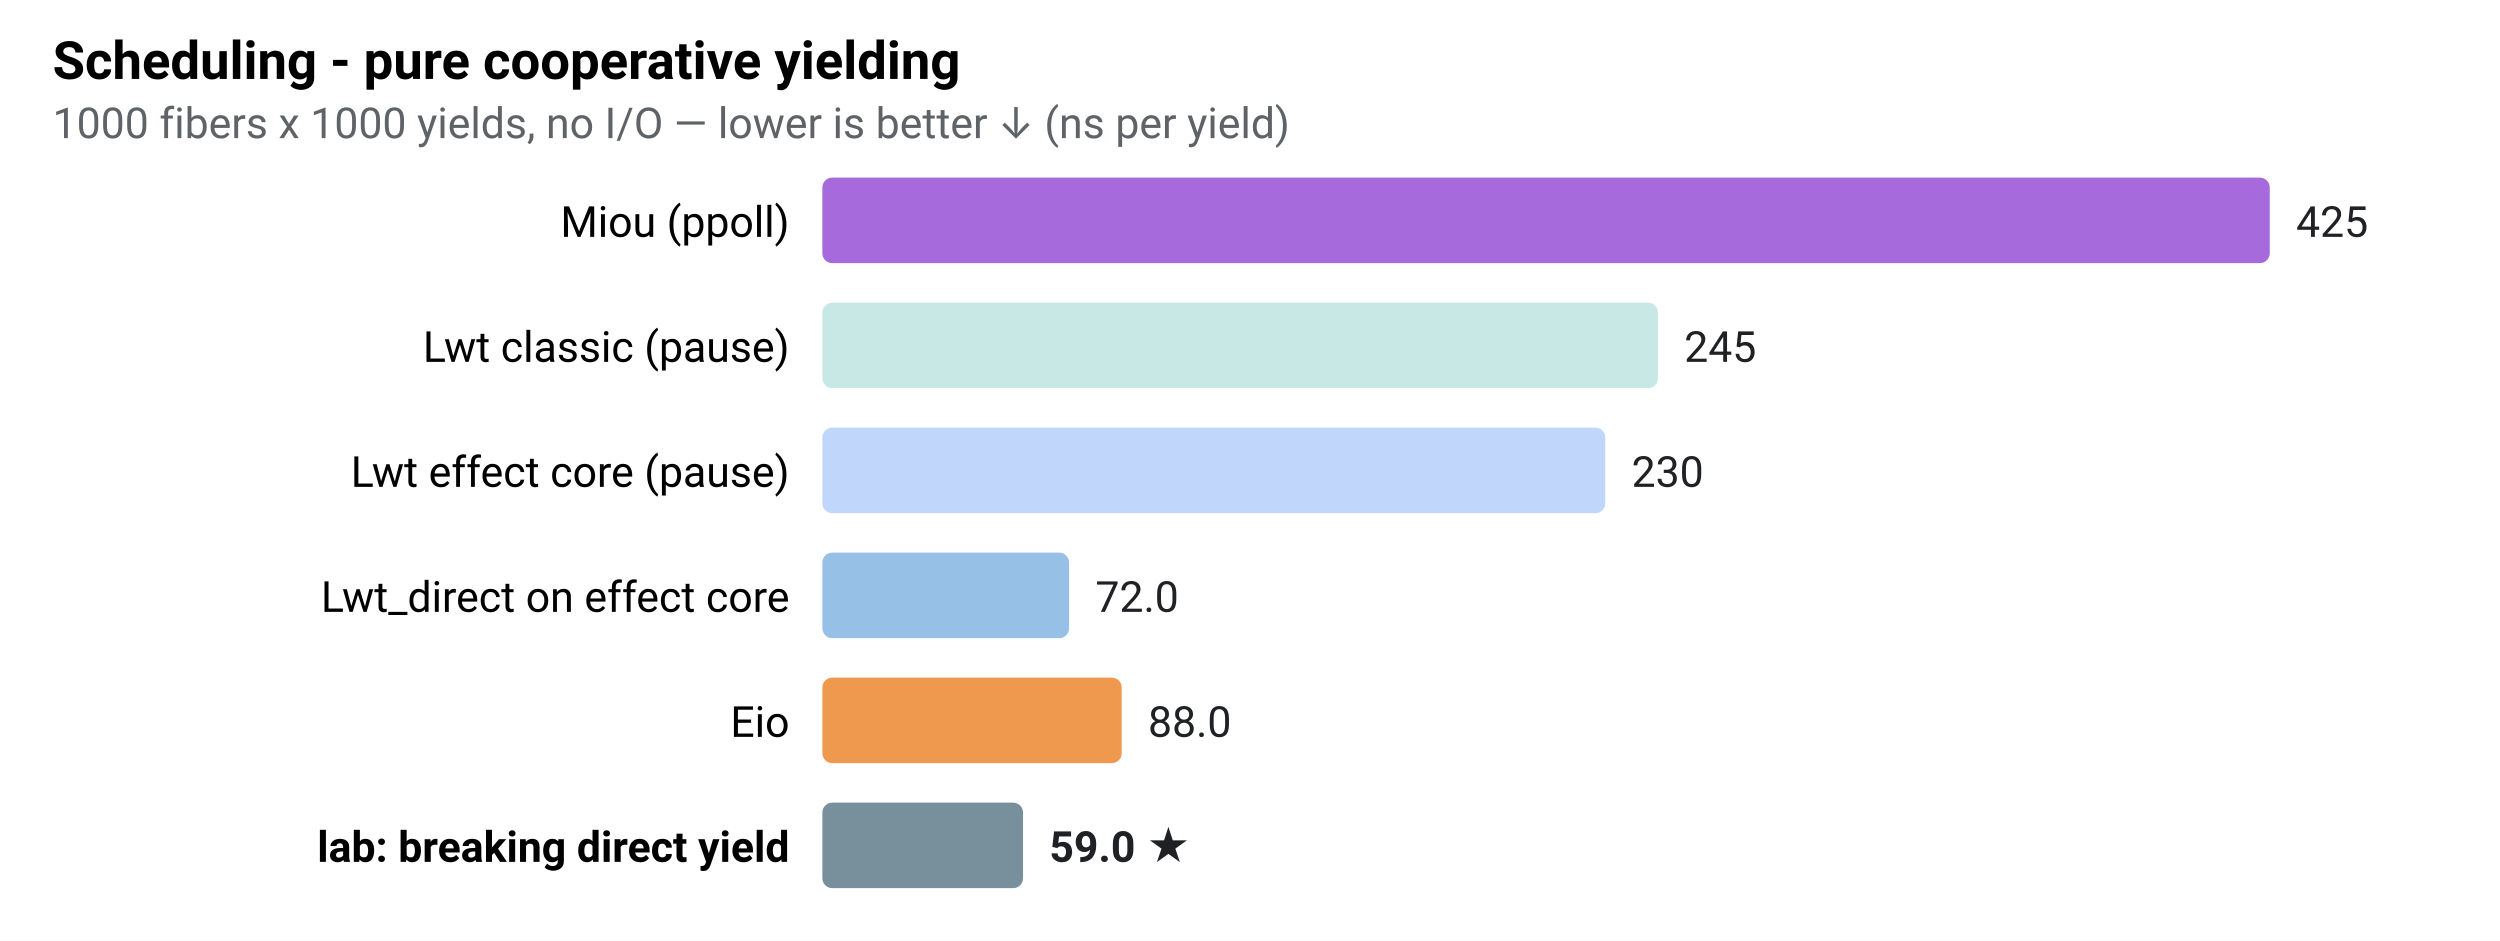
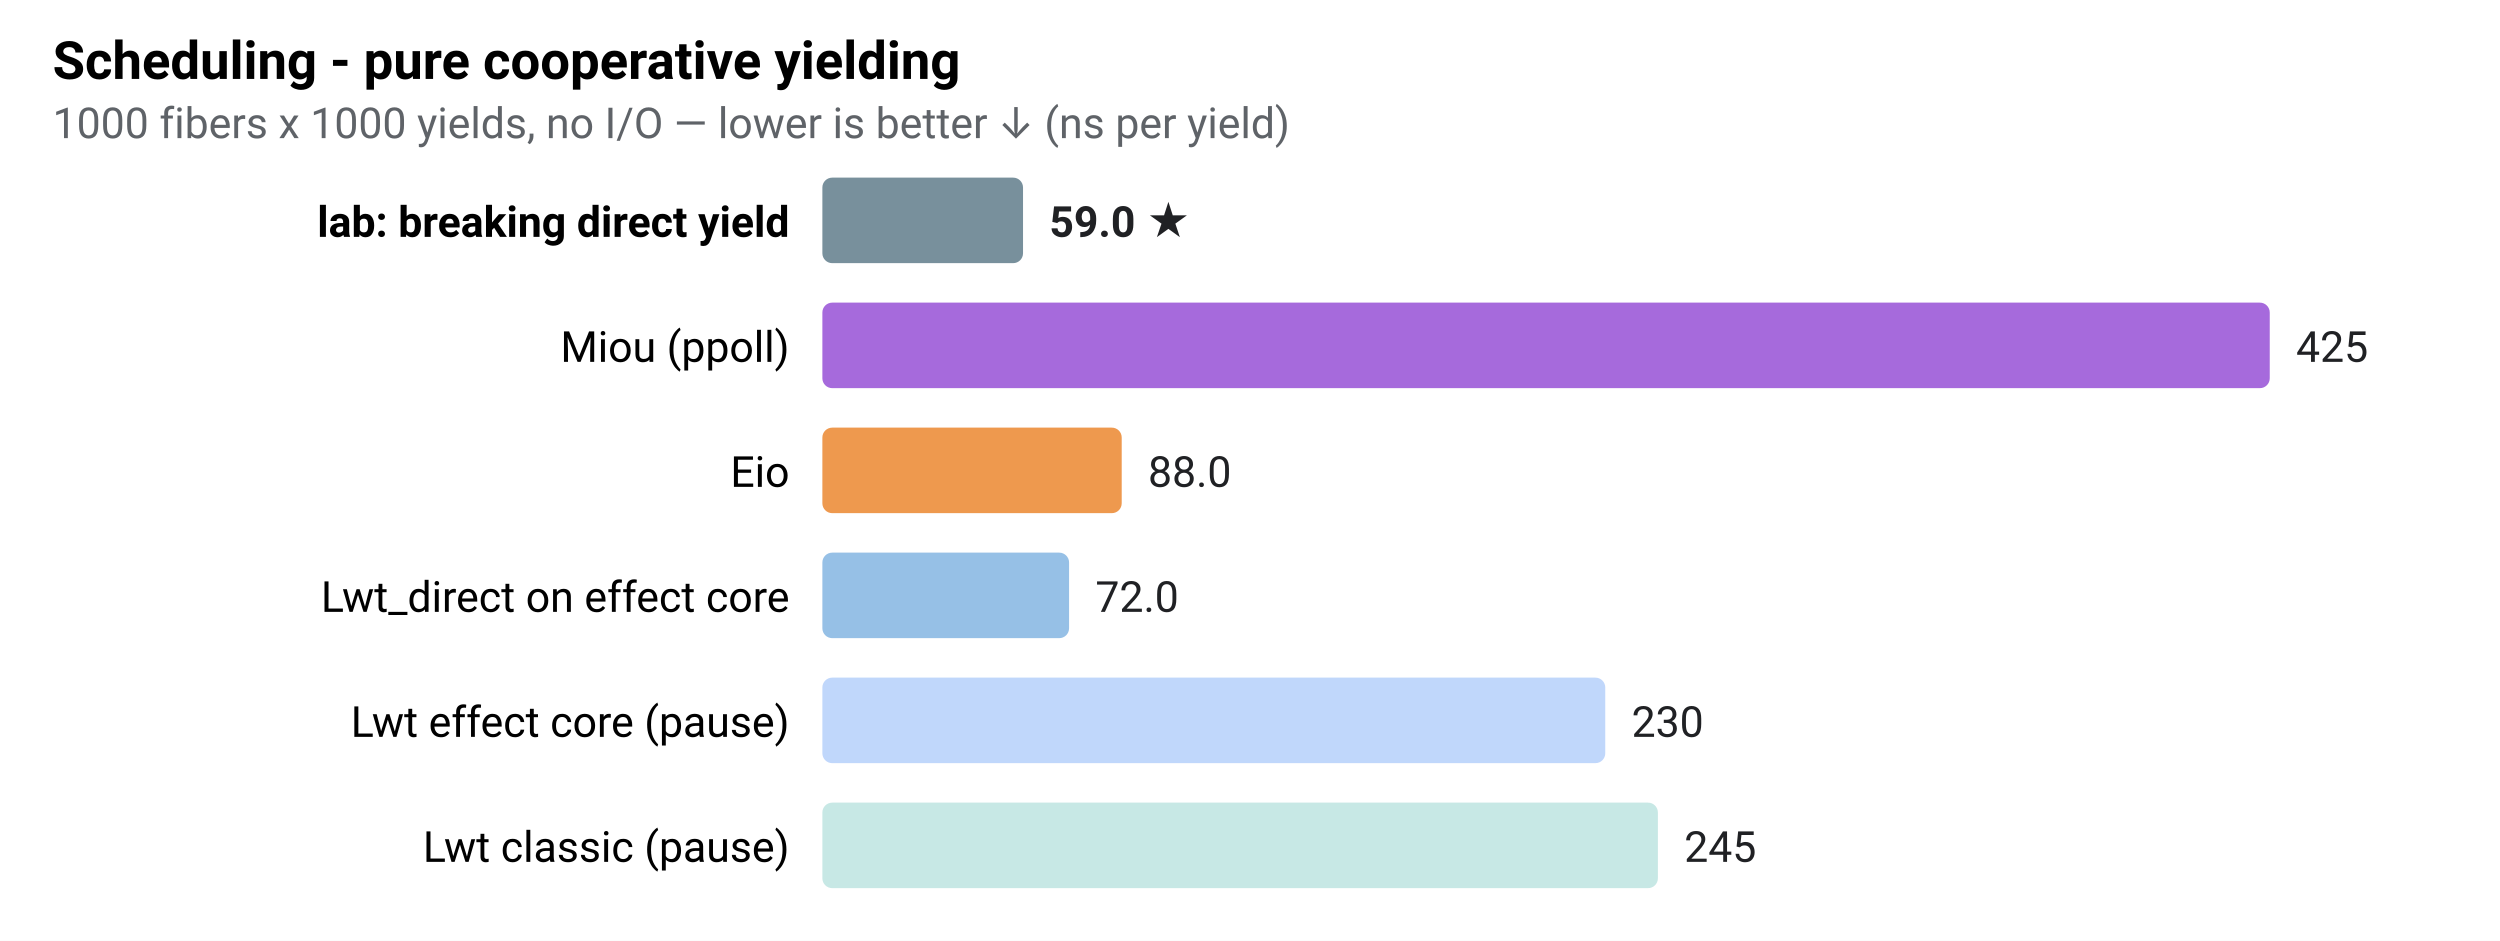
<svg xmlns="http://www.w3.org/2000/svg" width="760" height="286" font-family="-apple-system,Segoe UI,Roboto,sans-serif" font-size="13">
  <rect width="760" height="286" fill="white" />
  <text x="16" y="24" font-size="16" font-weight="700">Scheduling - pure cooperative yielding</text>
  <text x="16" y="42" fill="#5f6368">1000 fibers x 1000 yields, no I/O — lower is better ↓ (ns per yield)</text>
-   <text x="240" y="72" text-anchor="end">Miou (ppoll)</text>
-   <rect x="250" y="54" width="440" height="26" rx="3" fill="#8430ce" opacity="0.72" />
-   <text x="698" y="72" fill="#202124">425</text>
-   <text x="240" y="110" text-anchor="end">Lwt classic (pause)</text>
-   <rect x="250" y="92" width="254" height="26" rx="3" fill="#b2dfdb" opacity="0.72" />
-   <text x="512" y="110" fill="#202124">245</text>
-   <text x="240" y="148" text-anchor="end">Lwt effect core (pause)</text>
-   <rect x="250" y="130" width="238" height="26" rx="3" fill="#a8c7fa" opacity="0.72" />
-   <text x="496" y="148" fill="#202124">230</text>
+   <text x="240" y="72" text-anchor="end" font-weight="700">lab: breaking direct yield</text>
+   <rect x="250" y="54" width="61" height="26" rx="3" fill="#78909c" />
+   <text x="319" y="72" fill="#202124" font-weight="700">59.0 ★</text>
+   <text x="240" y="110" text-anchor="end">Miou (ppoll)</text>
+   <rect x="250" y="92" width="440" height="26" rx="3" fill="#8430ce" opacity="0.72" />
+   <text x="698" y="110" fill="#202124">425</text>
+   <text x="240" y="148" text-anchor="end">Eio</text>
+   <rect x="250" y="130" width="91" height="26" rx="3" fill="#e8710a" opacity="0.72" />
+   <text x="349" y="148" fill="#202124">88.0</text>
  <text x="240" y="186" text-anchor="end">Lwt_direct on effect core</text>
  <rect x="250" y="168" width="75" height="26" rx="3" fill="#6ea8dc" opacity="0.72" />
  <text x="333" y="186" fill="#202124">72.0</text>
-   <text x="240" y="224" text-anchor="end">Eio</text>
-   <rect x="250" y="206" width="91" height="26" rx="3" fill="#e8710a" opacity="0.72" />
-   <text x="349" y="224" fill="#202124">88.0</text>
-   <text x="240" y="262" text-anchor="end" font-weight="700">lab: breaking direct yield</text>
-   <rect x="250" y="244" width="61" height="26" rx="3" fill="#78909c" />
-   <text x="319" y="262" fill="#202124" font-weight="700">59.0 ★</text>
+   <text x="240" y="224" text-anchor="end">Lwt effect core (pause)</text>
+   <rect x="250" y="206" width="238" height="26" rx="3" fill="#a8c7fa" opacity="0.72" />
+   <text x="496" y="224" fill="#202124">230</text>
+   <text x="240" y="262" text-anchor="end">Lwt classic (pause)</text>
+   <rect x="250" y="244" width="254" height="26" rx="3" fill="#b2dfdb" opacity="0.72" />
+   <text x="512" y="262" fill="#202124">245</text>
</svg>
